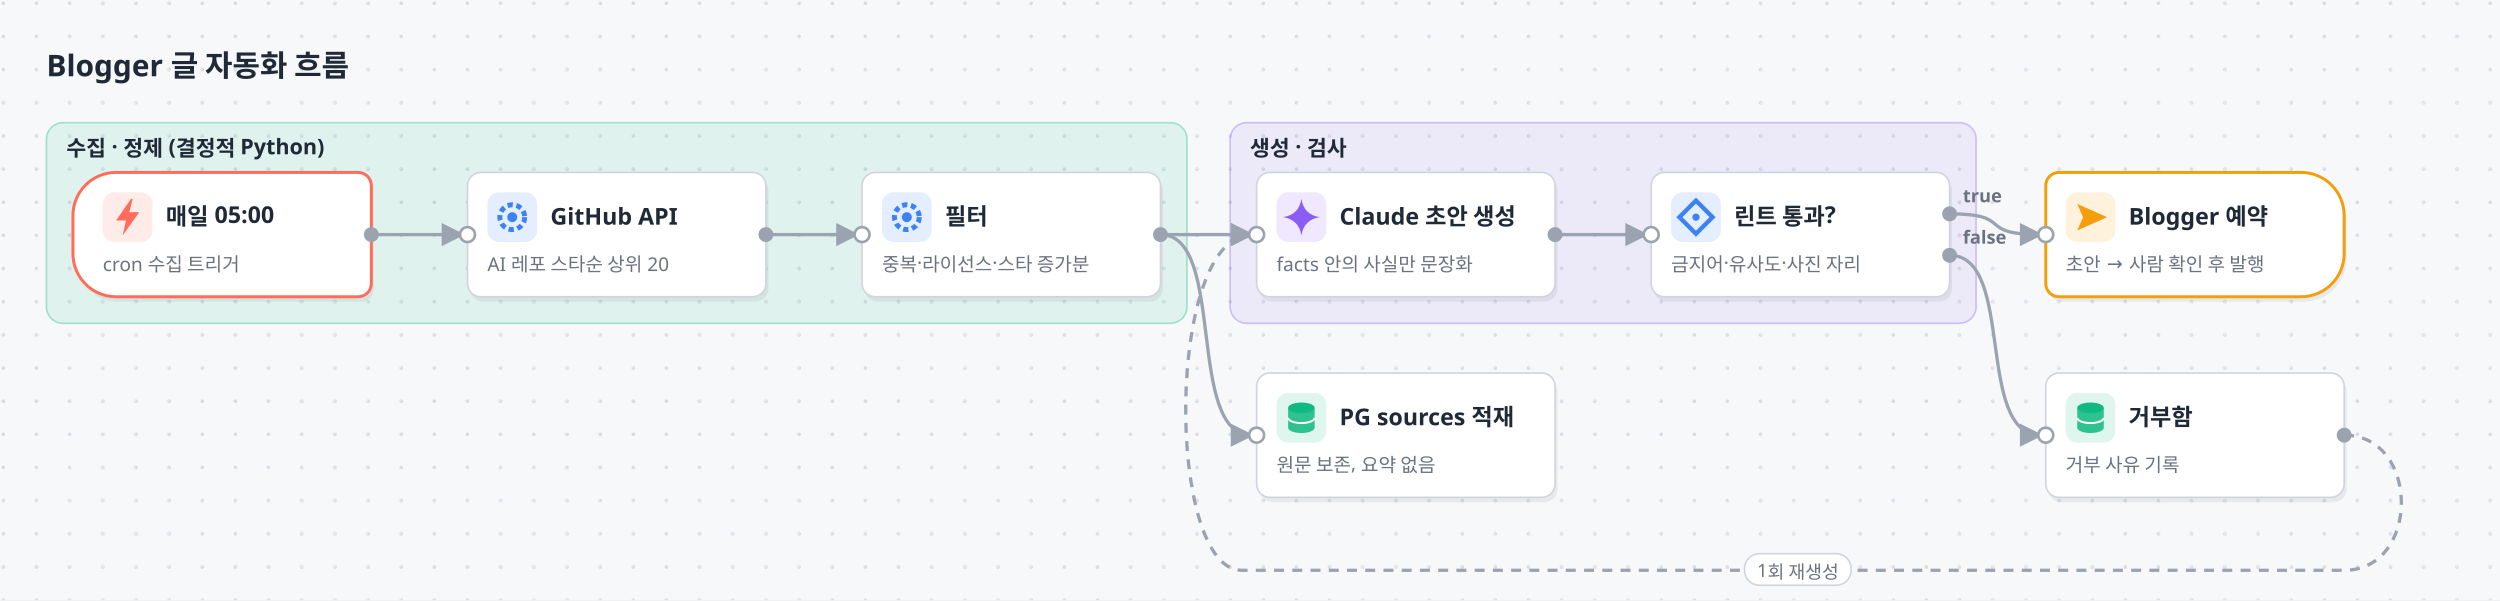
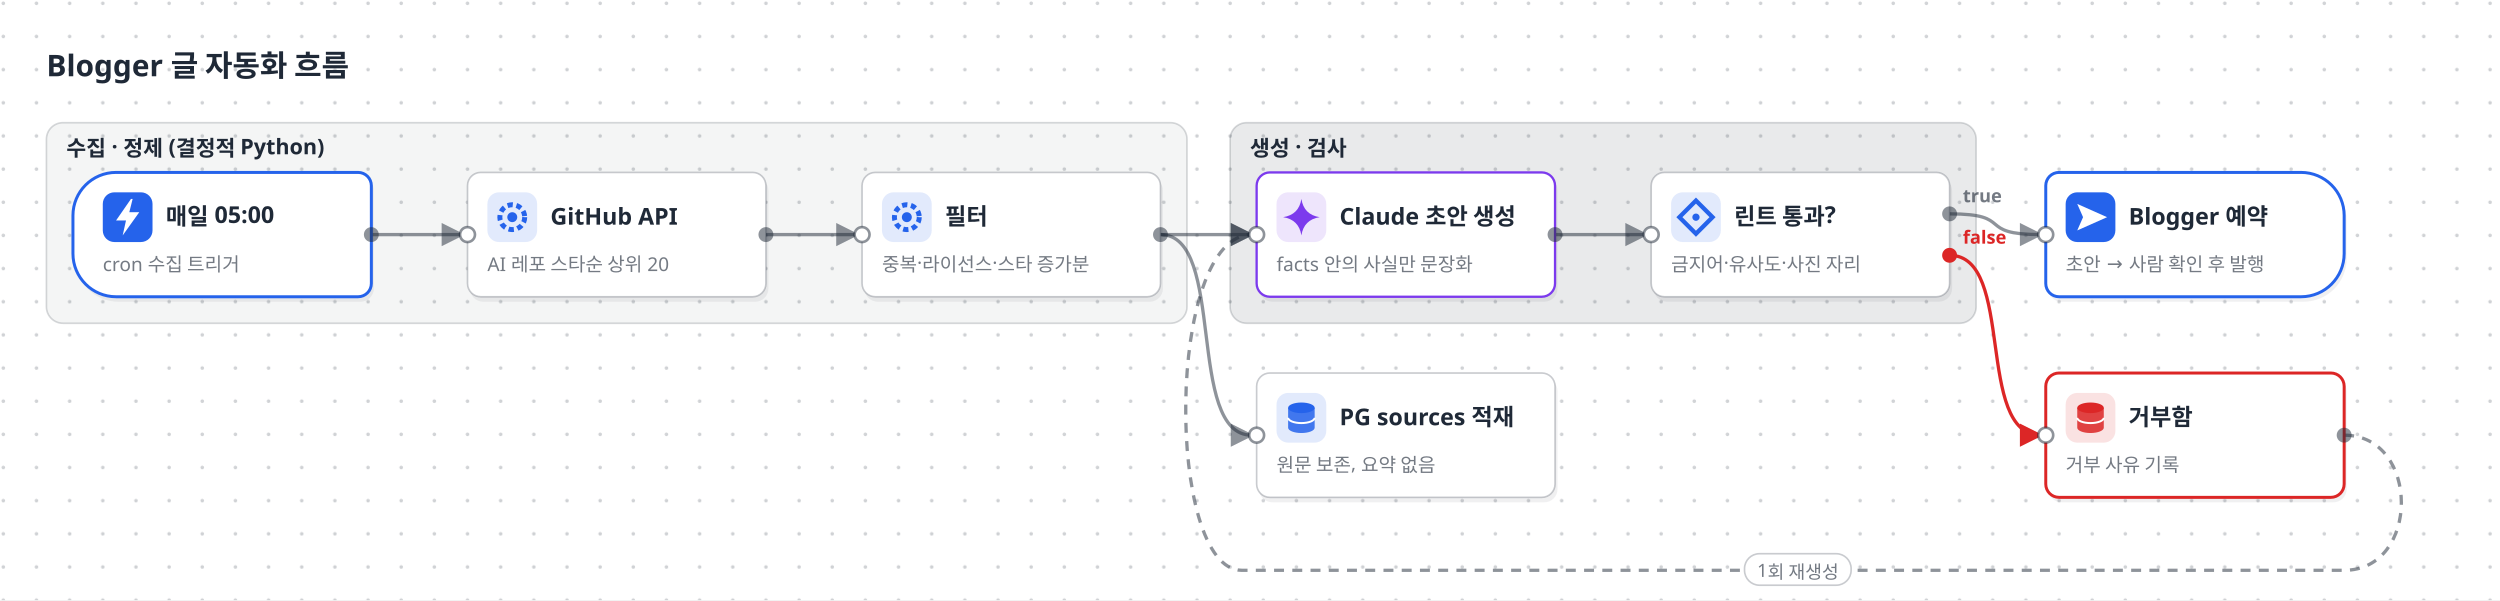
<svg xmlns="http://www.w3.org/2000/svg" width="1508" height="362" viewBox="0 0 1508 362" font-family="'NanumSquare','Nanum Gothic','Apple SD Gothic Neo','Malgun Gothic',sans-serif" role="img">
  <defs>
    <pattern id="dots" width="20" height="20" patternUnits="userSpaceOnUse">
-       <circle cx="2" cy="2" r="1.1" fill="#d5d9e0" />
+       <circle cx="2" cy="2" r="1.1" fill="#1f2937" fill-opacity="0.20" />
    </pattern>
    <marker id="ah" viewBox="0 0 10 10" refX="9" refY="5" markerWidth="7" markerHeight="7" orient="auto">
-       <path d="M0,0 L10,5 L0,10 z" fill="#9aa3af" />
+       <path d="M0,0 L10,5 L0,10 z" fill="#1f2937" fill-opacity="0.5" />
+     </marker>
+     <marker id="ahw" viewBox="0 0 10 10" refX="9" refY="5" markerWidth="7" markerHeight="7" orient="auto">
+       <path d="M0,0 L10,5 L0,10 z" fill="#dc2626" />
    </marker>
  </defs>
-   <rect width="1508" height="362" fill="#f7f8fa" />
+   <rect width="1508" height="362" fill="#ffffff" />
  <rect width="1508" height="362" fill="url(#dots)" />
  <text x="28" y="46" font-size="18" font-weight="700" fill="#1f2937">Blogger 글 자동화 흐름</text>
-   <rect x="28.0" y="74.0" width="688.0" height="121.0" rx="10" fill="#10b981" fill-opacity="0.10" stroke="#10b981" stroke-opacity="0.35" />
+   <rect x="28.0" y="74.0" width="688.0" height="121.0" rx="10" fill="#1f2937" fill-opacity="0.05" stroke="#1f2937" stroke-opacity="0.18" />
  <text x="40.0" y="94.0" font-size="13" font-weight="700" fill="#1f2937">수집 · 정제 (결정적 Python)</text>
-   <rect x="742.0" y="74.0" width="450.0" height="121.0" rx="10" fill="#8b5cf6" fill-opacity="0.10" stroke="#8b5cf6" stroke-opacity="0.35" />
+   <rect x="742.0" y="74.0" width="450.0" height="121.0" rx="10" fill="#1f2937" fill-opacity="0.1" stroke="#1f2937" stroke-opacity="0.18" />
  <text x="754.0" y="94.0" font-size="13" font-weight="700" fill="#1f2937">생성 · 검사</text>
-   <path d="M224.0,141.5 C264.0,141.5 239.0,141.5 279.0,141.5" fill="none" stroke="#9aa3af" stroke-width="2" marker-end="url(#ah)" />
-   <path d="M462.0,141.5 C502.0,141.5 477.0,141.5 517.0,141.5" fill="none" stroke="#9aa3af" stroke-width="2" marker-end="url(#ah)" />
-   <path d="M700.0,141.5 C740.0,141.5 715.0,262.5 755.0,262.5" fill="none" stroke="#9aa3af" stroke-width="2" marker-end="url(#ah)" />
-   <path d="M700.0,141.5 C740.0,141.5 715.0,141.5 755.0,141.5" fill="none" stroke="#9aa3af" stroke-width="2" marker-end="url(#ah)" />
-   <path d="M938.0,141.5 C978.0,141.5 953.0,141.5 993.0,141.5" fill="none" stroke="#9aa3af" stroke-width="2" marker-end="url(#ah)" />
-   <path d="M1176.0,129.0 C1216.0,129.0 1191.0,141.5 1231.0,141.5" fill="none" stroke="#9aa3af" stroke-width="2" marker-end="url(#ah)" />
-   <path d="M1176.0,154.0 C1216.0,154.0 1191.0,262.5 1231.0,262.5" fill="none" stroke="#9aa3af" stroke-width="2" marker-end="url(#ah)" />
-   <path d="M1414.0,262.5 C1460.0,262.5 1460.0,344.0 1414.0,344.0 L749.0,344.0 C703.0,344.0 703.0,141.5 755.0,141.5" fill="none" stroke="#9aa3af" stroke-width="2" stroke-dasharray="6 5" marker-end="url(#ah)" />
-   <path d="M71.5,107.0 H217.5 A8,8 0 0 1 225.5,115.0 V174.0 A8,8 0 0 1 217.5,182.0 H71.5 A26,26 0 0 1 45.5,156.0 V133.0 A26,26 0 0 1 71.5,107.0 Z" fill="#000000" fill-opacity="0.06" />
-   <path d="M70.0,104.0 H216.0 A8,8 0 0 1 224.0,112.0 V171.0 A8,8 0 0 1 216.0,179.0 H70.0 A26,26 0 0 1 44.0,153.0 V130.0 A26,26 0 0 1 70.0,104.0 Z" fill="#ffffff" stroke="#ff6d5a" stroke-width="1.8" />
-   <rect x="62.0" y="116.0" width="30" height="30" rx="7" fill="#ff6d5a" fill-opacity="0.14" />
-   <polygon points="79.0,120.0 70.0,133.0 76.0,133.0 74.0,142.0 84.0,128.0 78.0,128.0 80.0,120.0" fill="#ff6d5a" />
+   <path d="M224.0,141.5 C264.0,141.5 239.0,141.5 279.0,141.5" fill="none" stroke="#1f2937" stroke-opacity="0.5" stroke-width="2" marker-end="url(#ah)" />
+   <path d="M462.0,141.5 C502.0,141.5 477.0,141.5 517.0,141.5" fill="none" stroke="#1f2937" stroke-opacity="0.5" stroke-width="2" marker-end="url(#ah)" />
+   <path d="M700.0,141.5 C740.0,141.5 715.0,262.5 755.0,262.5" fill="none" stroke="#1f2937" stroke-opacity="0.5" stroke-width="2" marker-end="url(#ah)" />
+   <path d="M700.0,141.5 C740.0,141.5 715.0,141.5 755.0,141.5" fill="none" stroke="#1f2937" stroke-opacity="0.5" stroke-width="2" marker-end="url(#ah)" />
+   <path d="M938.0,141.5 C978.0,141.5 953.0,141.5 993.0,141.5" fill="none" stroke="#1f2937" stroke-opacity="0.5" stroke-width="2" marker-end="url(#ah)" />
+   <path d="M1176.0,129.0 C1216.0,129.0 1191.0,141.5 1231.0,141.5" fill="none" stroke="#1f2937" stroke-opacity="0.5" stroke-width="2" marker-end="url(#ah)" />
+   <path d="M1176.0,154.0 C1216.0,154.0 1191.0,262.5 1231.0,262.5" fill="none" stroke="#dc2626" stroke-width="2" marker-end="url(#ahw)" />
+   <path d="M1414.0,262.5 C1460.0,262.5 1460.0,344.0 1414.0,344.0 L749.0,344.0 C703.0,344.0 703.0,141.5 755.0,141.5" fill="none" stroke="#1f2937" stroke-opacity="0.5" stroke-width="2" stroke-dasharray="6 5" marker-end="url(#ah)" />
+   <path d="M71.5,107.0 H217.5 A8,8 0 0 1 225.5,115.0 V174.0 A8,8 0 0 1 217.5,182.0 H71.5 A26,26 0 0 1 45.5,156.0 V133.0 A26,26 0 0 1 71.5,107.0 Z" fill="#1f2937" fill-opacity="0.07" />
+   <path d="M70.0,104.0 H216.0 A8,8 0 0 1 224.0,112.0 V171.0 A8,8 0 0 1 216.0,179.0 H70.0 A26,26 0 0 1 44.0,153.0 V130.0 A26,26 0 0 1 70.0,104.0 Z" fill="#ffffff" stroke="#2563eb" stroke-width="1.8" />
+   <rect x="62.0" y="116.0" width="30" height="30" rx="7" fill="#2563eb" fill-opacity="1" />
+   <polygon points="79.0,120.0 70.0,133.0 76.0,133.0 74.0,142.0 84.0,128.0 78.0,128.0 80.0,120.0" fill="#ffffff" />
  <text x="100.0" y="135.5" font-size="14" font-weight="700" fill="#1f2937">매일 05:00</text>
-   <text x="62.0" y="163.5" font-size="11.5" fill="#6b7280">cron 수집 트리거</text>
-   <circle cx="224.0" cy="141.5" r="4.5" fill="#9aa3af" />
-   <path d="M291.5,107.0 H455.5 A8,8 0 0 1 463.5,115.0 V174.0 A8,8 0 0 1 455.5,182.0 H291.5 A8,8 0 0 1 283.5,174.0 V115.0 A8,8 0 0 1 291.5,107.0 Z" fill="#000000" fill-opacity="0.06" />
-   <path d="M290.0,104.0 H454.0 A8,8 0 0 1 462.0,112.0 V171.0 A8,8 0 0 1 454.0,179.0 H290.0 A8,8 0 0 1 282.0,171.0 V112.0 A8,8 0 0 1 290.0,104.0 Z" fill="#ffffff" stroke="#d0d5dd" stroke-width="1" />
-   <rect x="294.0" y="116.0" width="30" height="30" rx="7" fill="#3b82f6" fill-opacity="0.14" />
-   <circle cx="309.0" cy="131.0" r="7.5" fill="none" stroke="#3b82f6" stroke-width="3" stroke-dasharray="3.2 2.2" />
-   <circle cx="309.0" cy="131.0" r="3" fill="#3b82f6" />
+   <text x="62.0" y="163.5" font-size="11.5" fill="#1f2937" fill-opacity="0.62">cron 수집 트리거</text>
+   <circle cx="224.0" cy="141.5" r="4.5" fill="#1f2937" fill-opacity="0.5" />
+   <path d="M291.5,107.0 H455.5 A8,8 0 0 1 463.5,115.0 V174.0 A8,8 0 0 1 455.5,182.0 H291.5 A8,8 0 0 1 283.5,174.0 V115.0 A8,8 0 0 1 291.5,107.0 Z" fill="#1f2937" fill-opacity="0.07" />
+   <path d="M290.0,104.0 H454.0 A8,8 0 0 1 462.0,112.0 V171.0 A8,8 0 0 1 454.0,179.0 H290.0 A8,8 0 0 1 282.0,171.0 V112.0 A8,8 0 0 1 290.0,104.0 Z" fill="#ffffff" stroke="#1f2937" stroke-opacity="0.24" stroke-width="1" />
+   <rect x="294.0" y="116.0" width="30" height="30" rx="7" fill="#2563eb" fill-opacity="0.13" />
+   <circle cx="309.0" cy="131.0" r="7.5" fill="none" stroke="#2563eb" stroke-width="3" stroke-dasharray="3.2 2.2" />
+   <circle cx="309.0" cy="131.0" r="3" fill="#2563eb" />
  <text x="332.0" y="135.5" font-size="14" font-weight="700" fill="#1f2937">GitHub API</text>
-   <text x="294.0" y="163.5" font-size="11.5" fill="#6b7280">AI 레포 스타순 상위 20</text>
-   <circle cx="282.0" cy="141.5" r="4.5" fill="#ffffff" stroke="#9aa3af" stroke-width="1.6" />
-   <circle cx="462.0" cy="141.5" r="4.5" fill="#9aa3af" />
-   <path d="M529.5,107.0 H693.5 A8,8 0 0 1 701.5,115.0 V174.0 A8,8 0 0 1 693.5,182.0 H529.5 A8,8 0 0 1 521.5,174.0 V115.0 A8,8 0 0 1 529.5,107.0 Z" fill="#000000" fill-opacity="0.06" />
-   <path d="M528.0,104.0 H692.0 A8,8 0 0 1 700.0,112.0 V171.0 A8,8 0 0 1 692.0,179.0 H528.0 A8,8 0 0 1 520.0,171.0 V112.0 A8,8 0 0 1 528.0,104.0 Z" fill="#ffffff" stroke="#d0d5dd" stroke-width="1" />
-   <rect x="532.0" y="116.0" width="30" height="30" rx="7" fill="#3b82f6" fill-opacity="0.14" />
-   <circle cx="547.0" cy="131.0" r="7.5" fill="none" stroke="#3b82f6" stroke-width="3" stroke-dasharray="3.2 2.2" />
-   <circle cx="547.0" cy="131.0" r="3" fill="#3b82f6" />
+   <text x="294.0" y="163.5" font-size="11.5" fill="#1f2937" fill-opacity="0.62">AI 레포 스타순 상위 20</text>
+   <circle cx="282.0" cy="141.5" r="4.5" fill="#ffffff" stroke="#1f2937" stroke-opacity="0.5" stroke-width="1.6" />
+   <circle cx="462.0" cy="141.5" r="4.5" fill="#1f2937" fill-opacity="0.5" />
+   <path d="M529.5,107.0 H693.5 A8,8 0 0 1 701.5,115.0 V174.0 A8,8 0 0 1 693.5,182.0 H529.5 A8,8 0 0 1 521.5,174.0 V115.0 A8,8 0 0 1 529.5,107.0 Z" fill="#1f2937" fill-opacity="0.07" />
+   <path d="M528.0,104.0 H692.0 A8,8 0 0 1 700.0,112.0 V171.0 A8,8 0 0 1 692.0,179.0 H528.0 A8,8 0 0 1 520.0,171.0 V112.0 A8,8 0 0 1 528.0,104.0 Z" fill="#ffffff" stroke="#1f2937" stroke-opacity="0.24" stroke-width="1" />
+   <rect x="532.0" y="116.0" width="30" height="30" rx="7" fill="#2563eb" fill-opacity="0.13" />
+   <circle cx="547.0" cy="131.0" r="7.5" fill="none" stroke="#2563eb" stroke-width="3" stroke-dasharray="3.2 2.2" />
+   <circle cx="547.0" cy="131.0" r="3" fill="#2563eb" />
  <text x="570.0" y="135.5" font-size="14" font-weight="700" fill="#1f2937">필터</text>
-   <text x="532.0" y="163.5" font-size="11.5" fill="#6b7280">중복·라이선스·스타 증가분</text>
-   <circle cx="520.0" cy="141.5" r="4.5" fill="#ffffff" stroke="#9aa3af" stroke-width="1.6" />
-   <circle cx="700.0" cy="141.5" r="4.5" fill="#9aa3af" />
-   <path d="M767.5,228.0 H931.5 A8,8 0 0 1 939.5,236.0 V295.0 A8,8 0 0 1 931.5,303.0 H767.5 A8,8 0 0 1 759.5,295.0 V236.0 A8,8 0 0 1 767.5,228.0 Z" fill="#000000" fill-opacity="0.06" />
-   <path d="M766.0,225.0 H930.0 A8,8 0 0 1 938.0,233.0 V292.0 A8,8 0 0 1 930.0,300.0 H766.0 A8,8 0 0 1 758.0,292.0 V233.0 A8,8 0 0 1 766.0,225.0 Z" fill="#ffffff" stroke="#d0d5dd" stroke-width="1" />
-   <rect x="770.0" y="237.0" width="30" height="30" rx="7" fill="#10b981" fill-opacity="0.14" />
-   <path d="M777.0,246.0 V258.0 A8,3.2 0 0 0 793.0,258.0 V246.0" fill="#10b981" fill-opacity="0.85" />
-   <ellipse cx="785.0" cy="246.0" rx="8" ry="3.2" fill="#10b981" />
+   <text x="532.0" y="163.5" font-size="11.5" fill="#1f2937" fill-opacity="0.62">중복·라이선스·스타 증가분</text>
+   <circle cx="520.0" cy="141.5" r="4.5" fill="#ffffff" stroke="#1f2937" stroke-opacity="0.5" stroke-width="1.6" />
+   <circle cx="700.0" cy="141.5" r="4.5" fill="#1f2937" fill-opacity="0.5" />
+   <path d="M767.5,228.0 H931.5 A8,8 0 0 1 939.5,236.0 V295.0 A8,8 0 0 1 931.5,303.0 H767.5 A8,8 0 0 1 759.5,295.0 V236.0 A8,8 0 0 1 767.5,228.0 Z" fill="#1f2937" fill-opacity="0.07" />
+   <path d="M766.0,225.0 H930.0 A8,8 0 0 1 938.0,233.0 V292.0 A8,8 0 0 1 930.0,300.0 H766.0 A8,8 0 0 1 758.0,292.0 V233.0 A8,8 0 0 1 766.0,225.0 Z" fill="#ffffff" stroke="#1f2937" stroke-opacity="0.24" stroke-width="1" />
+   <rect x="770.0" y="237.0" width="30" height="30" rx="7" fill="#2563eb" fill-opacity="0.13" />
+   <path d="M777.0,246.0 V258.0 A8,3.2 0 0 0 793.0,258.0 V246.0" fill="#2563eb" fill-opacity="0.85" />
+   <ellipse cx="785.0" cy="246.0" rx="8" ry="3.2" fill="#2563eb" />
  <path d="M777.0,252.0 A8,3.2 0 0 0 793.0,252.0" fill="none" stroke="#ffffff" stroke-width="1.2" />
  <text x="808.0" y="256.5" font-size="14" font-weight="700" fill="#1f2937">PG sources 적재</text>
-   <text x="770.0" y="284.5" font-size="11.5" fill="#6b7280">원문 보존, 요약 없음</text>
-   <circle cx="758.0" cy="262.5" r="4.5" fill="#ffffff" stroke="#9aa3af" stroke-width="1.6" />
-   <path d="M767.5,107.0 H931.5 A8,8 0 0 1 939.5,115.0 V174.0 A8,8 0 0 1 931.5,182.0 H767.5 A8,8 0 0 1 759.5,174.0 V115.0 A8,8 0 0 1 767.5,107.0 Z" fill="#000000" fill-opacity="0.06" />
-   <path d="M766.0,104.0 H930.0 A8,8 0 0 1 938.0,112.0 V171.0 A8,8 0 0 1 930.0,179.0 H766.0 A8,8 0 0 1 758.0,171.0 V112.0 A8,8 0 0 1 766.0,104.0 Z" fill="#ffffff" stroke="#d0d5dd" stroke-width="1" />
-   <rect x="770.0" y="116.0" width="30" height="30" rx="7" fill="#8b5cf6" fill-opacity="0.14" />
-   <path d="M785.0,120.0 Q786.5,129.5 796.0,131.0 Q786.5,132.5 785.0,142.0 Q783.5,132.5 774.0,131.0 Q783.5,129.5 785.0,120.0 Z" fill="#8b5cf6" />
+   <text x="770.0" y="284.5" font-size="11.5" fill="#1f2937" fill-opacity="0.62">원문 보존, 요약 없음</text>
+   <circle cx="758.0" cy="262.5" r="4.5" fill="#ffffff" stroke="#1f2937" stroke-opacity="0.5" stroke-width="1.6" />
+   <path d="M767.5,107.0 H931.5 A8,8 0 0 1 939.5,115.0 V174.0 A8,8 0 0 1 931.5,182.0 H767.5 A8,8 0 0 1 759.5,174.0 V115.0 A8,8 0 0 1 767.5,107.0 Z" fill="#1f2937" fill-opacity="0.07" />
+   <path d="M766.0,104.0 H930.0 A8,8 0 0 1 938.0,112.0 V171.0 A8,8 0 0 1 930.0,179.0 H766.0 A8,8 0 0 1 758.0,171.0 V112.0 A8,8 0 0 1 766.0,104.0 Z" fill="#ffffff" stroke="#7c3aed" stroke-width="1.4" />
+   <rect x="770.0" y="116.0" width="30" height="30" rx="7" fill="#7c3aed" fill-opacity="0.13" />
+   <path d="M785.0,120.0 Q786.5,129.5 796.0,131.0 Q786.5,132.5 785.0,142.0 Q783.5,132.5 774.0,131.0 Q783.5,129.5 785.0,120.0 Z" fill="#7c3aed" />
  <text x="808.0" y="135.5" font-size="14" font-weight="700" fill="#1f2937">Claude 초안 생성</text>
-   <text x="770.0" y="163.5" font-size="11.5" fill="#6b7280">facts 안의 사실만 문장화</text>
-   <circle cx="758.0" cy="141.5" r="4.5" fill="#ffffff" stroke="#9aa3af" stroke-width="1.6" />
-   <circle cx="938.0" cy="141.5" r="4.5" fill="#9aa3af" />
-   <path d="M1005.5,107.0 H1169.5 A8,8 0 0 1 1177.5,115.0 V174.0 A8,8 0 0 1 1169.5,182.0 H1005.5 A8,8 0 0 1 997.5,174.0 V115.0 A8,8 0 0 1 1005.5,107.0 Z" fill="#000000" fill-opacity="0.06" />
-   <path d="M1004.0,104.0 H1168.0 A8,8 0 0 1 1176.0,112.0 V171.0 A8,8 0 0 1 1168.0,179.0 H1004.0 A8,8 0 0 1 996.0,171.0 V112.0 A8,8 0 0 1 1004.0,104.0 Z" fill="#ffffff" stroke="#d0d5dd" stroke-width="1" />
-   <rect x="1008.0" y="116.0" width="30" height="30" rx="7" fill="#3b82f6" fill-opacity="0.14" />
-   <polygon points="1023.0,121.0 1033.0,131.0 1023.0,141.0 1013.0,131.0" fill="none" stroke="#3b82f6" stroke-width="2.6" />
-   <circle cx="1023.0" cy="131.0" r="2.2" fill="#3b82f6" />
+   <text x="770.0" y="163.5" font-size="11.5" fill="#1f2937" fill-opacity="0.62">facts 안의 사실만 문장화</text>
+   <circle cx="758.0" cy="141.5" r="4.5" fill="#ffffff" stroke="#1f2937" stroke-opacity="0.5" stroke-width="1.6" />
+   <circle cx="938.0" cy="141.5" r="4.5" fill="#1f2937" fill-opacity="0.5" />
+   <path d="M1005.5,107.0 H1169.5 A8,8 0 0 1 1177.5,115.0 V174.0 A8,8 0 0 1 1169.5,182.0 H1005.5 A8,8 0 0 1 997.5,174.0 V115.0 A8,8 0 0 1 1005.5,107.0 Z" fill="#1f2937" fill-opacity="0.07" />
+   <path d="M1004.0,104.0 H1168.0 A8,8 0 0 1 1176.0,112.0 V171.0 A8,8 0 0 1 1168.0,179.0 H1004.0 A8,8 0 0 1 996.0,171.0 V112.0 A8,8 0 0 1 1004.0,104.0 Z" fill="#ffffff" stroke="#1f2937" stroke-opacity="0.24" stroke-width="1" />
+   <rect x="1008.0" y="116.0" width="30" height="30" rx="7" fill="#2563eb" fill-opacity="0.13" />
+   <polygon points="1023.0,121.0 1033.0,131.0 1023.0,141.0 1013.0,131.0" fill="none" stroke="#2563eb" stroke-width="2.6" />
+   <circle cx="1023.0" cy="131.0" r="2.2" fill="#2563eb" />
  <text x="1046.0" y="135.5" font-size="14" font-weight="700" fill="#1f2937">린트 통과?</text>
-   <text x="1008.0" y="163.5" font-size="11.5" fill="#6b7280">금지어·유사도·사진 자리</text>
-   <circle cx="996.0" cy="141.5" r="4.5" fill="#ffffff" stroke="#9aa3af" stroke-width="1.6" />
-   <circle cx="1176.0" cy="129.0" r="4.5" fill="#9aa3af" />
-   <text x="1184.0" y="122.0" font-size="11" font-weight="700" fill="#6b7280">true</text>
-   <circle cx="1176.0" cy="154.0" r="4.5" fill="#9aa3af" />
-   <text x="1184.0" y="147.0" font-size="11" font-weight="700" fill="#6b7280">false</text>
-   <path d="M1243.5,107.0 H1389.5 A26,26 0 0 1 1415.5,133.0 V156.0 A26,26 0 0 1 1389.5,182.0 H1243.5 A8,8 0 0 1 1235.5,174.0 V115.0 A8,8 0 0 1 1243.5,107.0 Z" fill="#000000" fill-opacity="0.06" />
-   <path d="M1242.0,104.0 H1388.0 A26,26 0 0 1 1414.0,130.0 V153.0 A26,26 0 0 1 1388.0,179.0 H1242.0 A8,8 0 0 1 1234.0,171.0 V112.0 A8,8 0 0 1 1242.0,104.0 Z" fill="#ffffff" stroke="#f59e0b" stroke-width="1.8" />
-   <rect x="1246.0" y="116.0" width="30" height="30" rx="7" fill="#f59e0b" fill-opacity="0.14" />
-   <polygon points="1253.0,123.0 1271.0,131.0 1253.0,139.0 1256.5,131.0" fill="#f59e0b" />
+   <text x="1008.0" y="163.5" font-size="11.5" fill="#1f2937" fill-opacity="0.62">금지어·유사도·사진 자리</text>
+   <circle cx="996.0" cy="141.5" r="4.5" fill="#ffffff" stroke="#1f2937" stroke-opacity="0.5" stroke-width="1.6" />
+   <circle cx="1176.0" cy="129.0" r="4.5" fill="#1f2937" fill-opacity="0.5" />
+   <text x="1184.0" y="122.0" font-size="11" font-weight="700" fill="#1f2937" fill-opacity="0.62">true</text>
+   <circle cx="1176.0" cy="154.0" r="4.5" fill="#dc2626" />
+   <text x="1184.0" y="147.0" font-size="11" font-weight="700" fill="#dc2626">false</text>
+   <path d="M1243.5,107.0 H1389.5 A26,26 0 0 1 1415.5,133.0 V156.0 A26,26 0 0 1 1389.5,182.0 H1243.5 A8,8 0 0 1 1235.5,174.0 V115.0 A8,8 0 0 1 1243.5,107.0 Z" fill="#1f2937" fill-opacity="0.07" />
+   <path d="M1242.0,104.0 H1388.0 A26,26 0 0 1 1414.0,130.0 V153.0 A26,26 0 0 1 1388.0,179.0 H1242.0 A8,8 0 0 1 1234.0,171.0 V112.0 A8,8 0 0 1 1242.0,104.0 Z" fill="#ffffff" stroke="#2563eb" stroke-width="1.8" />
+   <rect x="1246.0" y="116.0" width="30" height="30" rx="7" fill="#2563eb" fill-opacity="1" />
+   <polygon points="1253.0,123.0 1271.0,131.0 1253.0,139.0 1256.5,131.0" fill="#ffffff" />
  <text x="1284.0" y="135.5" font-size="14" font-weight="700" fill="#1f2937">Blogger 예약</text>
-   <text x="1246.0" y="163.5" font-size="11.5" fill="#6b7280">초안 → 사람 확인 후 발행</text>
-   <circle cx="1234.0" cy="141.5" r="4.5" fill="#ffffff" stroke="#9aa3af" stroke-width="1.6" />
-   <path d="M1243.5,228.0 H1407.5 A8,8 0 0 1 1415.5,236.0 V295.0 A8,8 0 0 1 1407.5,303.0 H1243.5 A8,8 0 0 1 1235.5,295.0 V236.0 A8,8 0 0 1 1243.5,228.0 Z" fill="#000000" fill-opacity="0.06" />
-   <path d="M1242.0,225.0 H1406.0 A8,8 0 0 1 1414.0,233.0 V292.0 A8,8 0 0 1 1406.0,300.0 H1242.0 A8,8 0 0 1 1234.0,292.0 V233.0 A8,8 0 0 1 1242.0,225.0 Z" fill="#ffffff" stroke="#d0d5dd" stroke-width="1" />
-   <rect x="1246.0" y="237.0" width="30" height="30" rx="7" fill="#10b981" fill-opacity="0.14" />
-   <path d="M1253.0,246.0 V258.0 A8,3.2 0 0 0 1269.0,258.0 V246.0" fill="#10b981" fill-opacity="0.85" />
-   <ellipse cx="1261.0" cy="246.0" rx="8" ry="3.2" fill="#10b981" />
+   <text x="1246.0" y="163.5" font-size="11.5" fill="#1f2937" fill-opacity="0.62">초안 → 사람 확인 후 발행</text>
+   <circle cx="1234.0" cy="141.5" r="4.5" fill="#ffffff" stroke="#1f2937" stroke-opacity="0.5" stroke-width="1.6" />
+   <path d="M1243.5,228.0 H1407.5 A8,8 0 0 1 1415.5,236.0 V295.0 A8,8 0 0 1 1407.5,303.0 H1243.5 A8,8 0 0 1 1235.5,295.0 V236.0 A8,8 0 0 1 1243.5,228.0 Z" fill="#1f2937" fill-opacity="0.07" />
+   <path d="M1242.0,225.0 H1406.0 A8,8 0 0 1 1414.0,233.0 V292.0 A8,8 0 0 1 1406.0,300.0 H1242.0 A8,8 0 0 1 1234.0,292.0 V233.0 A8,8 0 0 1 1242.0,225.0 Z" fill="#ffffff" stroke="#dc2626" stroke-width="1.8" />
+   <rect x="1246.0" y="237.0" width="30" height="30" rx="7" fill="#dc2626" fill-opacity="0.13" />
+   <path d="M1253.0,246.0 V258.0 A8,3.2 0 0 0 1269.0,258.0 V246.0" fill="#dc2626" fill-opacity="0.85" />
+   <ellipse cx="1261.0" cy="246.0" rx="8" ry="3.2" fill="#dc2626" />
  <path d="M1253.0,252.0 A8,3.2 0 0 0 1269.0,252.0" fill="none" stroke="#ffffff" stroke-width="1.2" />
  <text x="1284.0" y="256.5" font-size="14" font-weight="700" fill="#1f2937">거부함</text>
-   <text x="1246.0" y="284.5" font-size="11.5" fill="#6b7280">거부 사유 기록</text>
-   <circle cx="1234.0" cy="262.5" r="4.5" fill="#ffffff" stroke="#9aa3af" stroke-width="1.6" />
-   <circle cx="1414.0" cy="262.5" r="4.5" fill="#9aa3af" />
-   <rect x="1052.3" y="334.0" width="64.3" height="19" rx="9" fill="#ffffff" stroke="#d0d5dd" />
-   <text x="1084.5" y="348.0" text-anchor="middle" font-size="11" fill="#6b7280">1회 재생성</text>
+   <text x="1246.0" y="284.5" font-size="11.5" fill="#1f2937" fill-opacity="0.62">거부 사유 기록</text>
+   <circle cx="1234.0" cy="262.5" r="4.5" fill="#ffffff" stroke="#1f2937" stroke-opacity="0.5" stroke-width="1.6" />
+   <circle cx="1414.0" cy="262.5" r="4.5" fill="#1f2937" fill-opacity="0.5" />
+   <rect x="1052.3" y="334.0" width="64.3" height="19" rx="9" fill="#ffffff" stroke="#1f2937" stroke-opacity="0.24" />
+   <text x="1084.5" y="348.0" text-anchor="middle" font-size="11" fill="#1f2937" fill-opacity="0.62">1회 재생성</text>
</svg>
